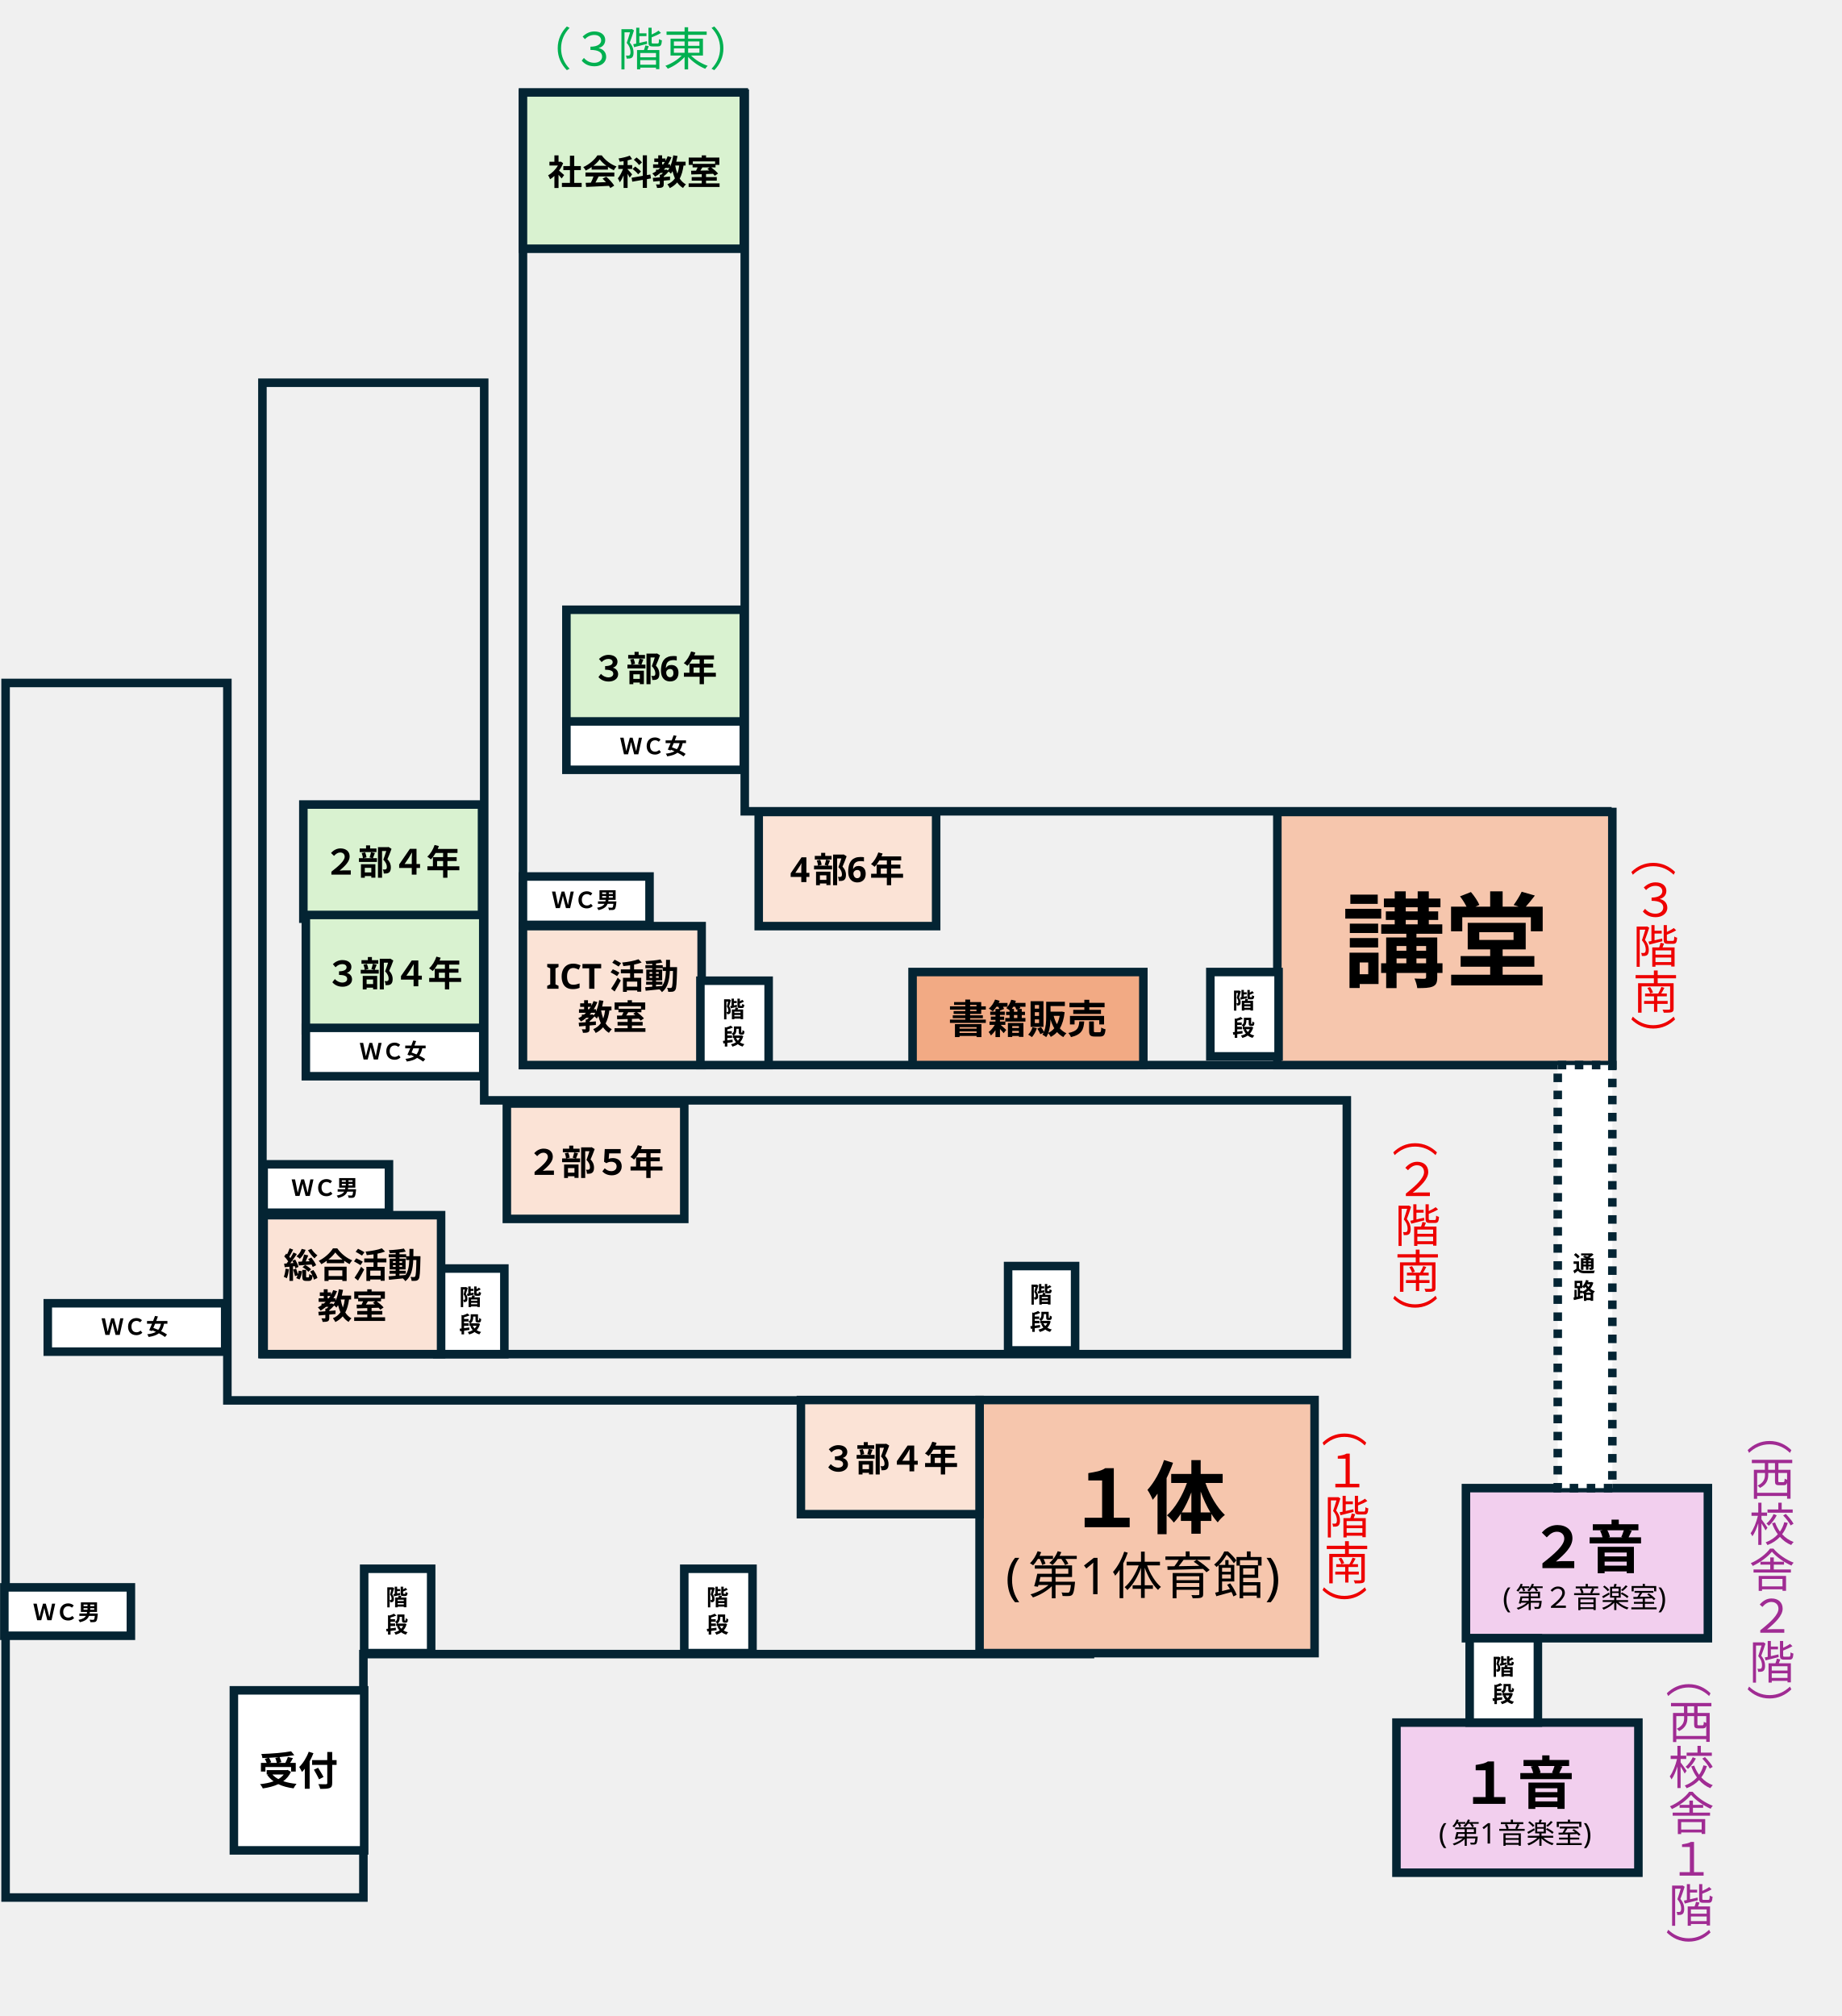
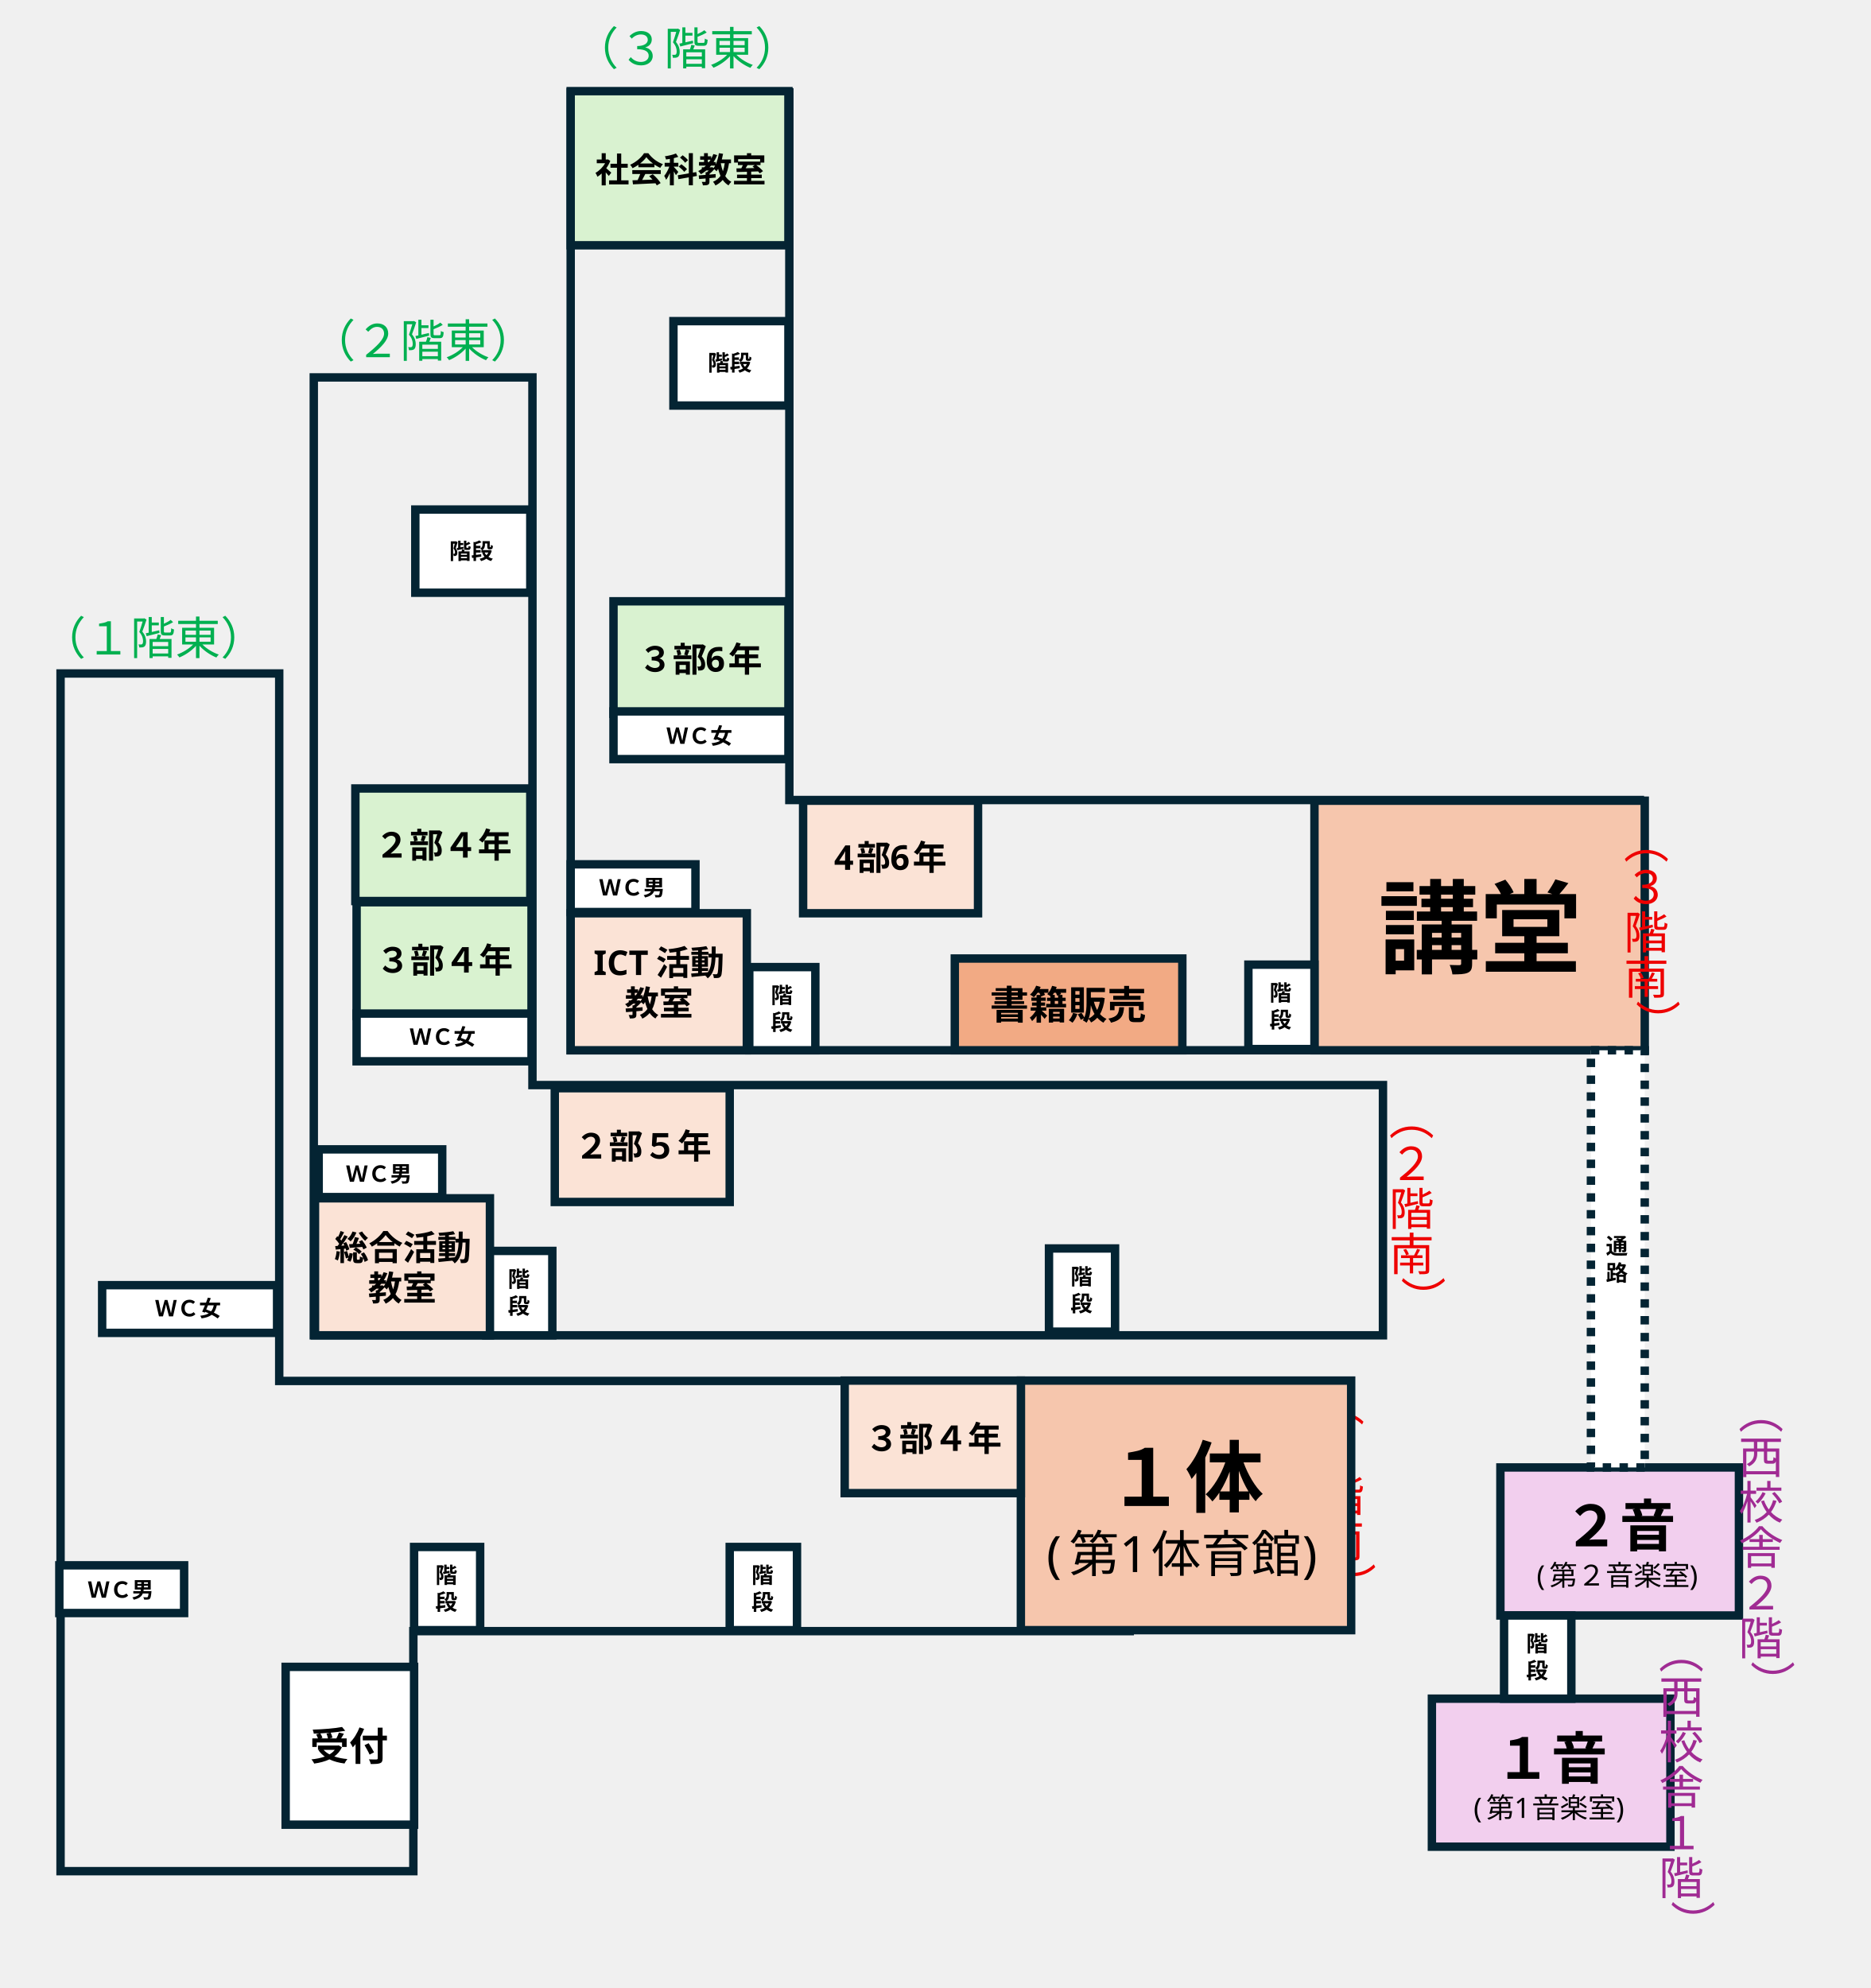
- <svg xmlns="http://www.w3.org/2000/svg" width="1484" height="1625" viewBox="0 0 1484 1625" xml:space="preserve" overflow="hidden">
-   <g transform="translate(-2295 -173)">
+ <svg xmlns="http://www.w3.org/2000/svg" width="1529" height="1625" viewBox="0 0 1529 1625" xml:space="preserve" overflow="hidden">
+   <g transform="translate(-2250 -173)">
    <path d="M2716.5 248.5 2895.25 248.5 2895.25 826.941 3590.5 826.941 3590.5 1031.5 2716.5 1031.5 2716.5 826.941 2716.5 826.941Z" stroke="#042433" stroke-width="6.875" stroke-miterlimit="8" fill="none" fill-rule="evenodd" />
    <rect x="3324.5" y="827.5" width="270" height="204" stroke="#042433" stroke-width="6.875" stroke-miterlimit="8" fill="#F6C6AD" />
    <text font-family="Meiryo UI,Meiryo UI_MSFontService,sans-serif" font-weight="700" font-size="83" transform="matrix(1 0 0 1 3376.77 962)">講堂</text>
    <rect x="2906.5" y="827.5" width="143" height="92" stroke="#042433" stroke-width="6.875" stroke-miterlimit="8" fill="#FBE3D6" />
    <text font-family="Meiryo UI,Meiryo UI_MSFontService,sans-serif" font-weight="700" font-size="28" transform="matrix(1 0 0 1 2931.8 884)">4</text>
    <text font-family="Meiryo UI,Meiryo UI_MSFontService,sans-serif" font-weight="700" font-size="28" transform="matrix(1 0 0 1 2950.14 884)">部</text>
    <text font-family="Meiryo UI,Meiryo UI_MSFontService,sans-serif" font-weight="700" font-size="28" transform="matrix(1 0 0 1 2977.64 884)">6</text>
    <text font-family="Meiryo UI,Meiryo UI_MSFontService,sans-serif" font-weight="700" font-size="28" transform="matrix(1 0 0 1 2995.97 884)">年</text>
    <rect x="3030.5" y="956.5" width="186" height="75" stroke="#042433" stroke-width="6.875" stroke-miterlimit="8" fill="#F2AA84" />
    <text font-family="Meiryo UI,Meiryo UI_MSFontService,sans-serif" font-weight="700" font-size="32" transform="matrix(1 0 0 1 3059.09 1006)">書籍販売</text>
    <rect x="2716.5" y="919.5" width="144" height="112" stroke="#042433" stroke-width="6.875" stroke-miterlimit="8" fill="#FBE3D6" />
    <text font-family="Meiryo UI,Meiryo UI_MSFontService,sans-serif" font-weight="700" font-size="28" transform="matrix(1 0 0 1 2735.15 970)">ICT</text>
    <text font-family="Meiryo UI,Meiryo UI_MSFontService,sans-serif" font-weight="700" font-size="28" transform="matrix(1 0 0 1 2786.14 970)">活動</text>
    <text font-family="Meiryo UI,Meiryo UI_MSFontService,sans-serif" font-weight="700" font-size="28" transform="matrix(1 0 0 1 2760.66 1003)">教室</text>
-     <text fill="#EE0000" font-family="Meiryo UI,Meiryo UI_MSFontService,sans-serif" font-weight="400" font-size="37" writing-mode="tb-rl" transform="matrix(1 2.95822e-25 -2.95822e-25 1 3613.8 840)" x="15.727" y="2.782">（３階南）</text>
+     <text fill="#EE0000" font-family="Meiryo UI,Meiryo UI_MSFontService,sans-serif" font-weight="400" font-size="37" transform="matrix(1 2.95822e-25 -2.95822e-25 1 3613.8 840)" text-anchor="middle">
+       <tspan x="15.727" y="34.60">︵</tspan>
+       <tspan x="15.727" y="71.60">３</tspan>
+       <tspan x="15.727" y="108.60">階</tspan>
+       <tspan x="15.727" y="145.60">南</tspan>
+       <tspan x="15.727" y="182.60">︶</tspan>
+     </text>
    <text fill="#00B050" font-family="Meiryo UI,Meiryo UI_MSFontService,sans-serif" font-weight="400" font-size="37" transform="matrix(1 0 0 1 2718.78 226)">（３階東）</text>
-     <text fill="#EE0000" font-family="Meiryo UI,Meiryo UI_MSFontService,sans-serif" font-weight="400" font-size="37" writing-mode="tb-rl" transform="matrix(1 2.95822e-25 -2.95822e-25 1 3364.89 1300)" x="15.727" y="2.782">（１階南）</text>
-     <rect x="3270.5" y="956.5" width="55" height="68" stroke="#042433" stroke-width="6.875" stroke-miterlimit="8" fill="#FFFFFF" />
-     <text font-family="Meiryo UI,Meiryo UI_MSFontService,sans-serif" font-weight="700" font-size="18" transform="matrix(1 0 0 1 3288.26 986)">階</text>
-     <text font-family="Meiryo UI,Meiryo UI_MSFontService,sans-serif" font-weight="700" font-size="18" transform="matrix(1 0 0 1 3288.26 1008)">段</text>
-     <rect x="2859.5" y="963.5" width="55" height="68" stroke="#042433" stroke-width="6.875" stroke-miterlimit="8" fill="#FFFFFF" />
-     <text font-family="Meiryo UI,Meiryo UI_MSFontService,sans-serif" font-weight="700" font-size="18" transform="matrix(1 0 0 1 2877.28 993)">階</text>
-     <text font-family="Meiryo UI,Meiryo UI_MSFontService,sans-serif" font-weight="700" font-size="18" transform="matrix(1 0 0 1 2877.28 1015)">段</text>
+     <text fill="#EE0000" font-family="Meiryo UI,Meiryo UI_MSFontService,sans-serif" font-weight="400" font-size="37" transform="matrix(1 2.95822e-25 -2.95822e-25 1 3364.89 1300)" text-anchor="middle">
+       <tspan x="15.727" y="34.60">︵</tspan>
+       <tspan x="15.727" y="71.60">１</tspan>
+       <tspan x="15.727" y="108.60">階</tspan>
+       <tspan x="15.727" y="145.60">南</tspan>
+       <tspan x="15.727" y="182.60">︶</tspan>
+     </text>
+     <rect x="3270.5" y="961.5" width="54" height="69" stroke="#042433" stroke-width="6.875" stroke-miterlimit="8" fill="#FFFFFF" />
+     <text font-family="Meiryo UI,Meiryo UI_MSFontService,sans-serif" font-weight="700" font-size="18" transform="matrix(1 0 0 1 3287.72 991)">階</text>
+     <text font-family="Meiryo UI,Meiryo UI_MSFontService,sans-serif" font-weight="700" font-size="18" transform="matrix(1 0 0 1 3287.72 1013)">段</text>
+     <rect x="2862.5" y="963.5" width="54" height="68" stroke="#042433" stroke-width="6.875" stroke-miterlimit="8" fill="#FFFFFF" />
+     <text font-family="Meiryo UI,Meiryo UI_MSFontService,sans-serif" font-weight="700" font-size="18" transform="matrix(1 0 0 1 2880.08 993)">階</text>
+     <text font-family="Meiryo UI,Meiryo UI_MSFontService,sans-serif" font-weight="700" font-size="18" transform="matrix(1 0 0 1 2880.08 1015)">段</text>
    <rect x="2846.5" y="1437.5" width="55" height="68" stroke="#042433" stroke-width="6.875" stroke-miterlimit="8" fill="#FFFFFF" />
    <text font-family="Meiryo UI,Meiryo UI_MSFontService,sans-serif" font-weight="700" font-size="18" transform="matrix(1 0 0 1 2864.29 1467)">階</text>
    <text font-family="Meiryo UI,Meiryo UI_MSFontService,sans-serif" font-weight="700" font-size="18" transform="matrix(1 0 0 1 2864.29 1489)">段</text>
    <rect x="2588.5" y="1437.5" width="54" height="68" stroke="#042433" stroke-width="6.875" stroke-miterlimit="8" fill="#FFFFFF" />
    <text font-family="Meiryo UI,Meiryo UI_MSFontService,sans-serif" font-weight="700" font-size="18" transform="matrix(1 0 0 1 2605.83 1467)">階</text>
    <text font-family="Meiryo UI,Meiryo UI_MSFontService,sans-serif" font-weight="700" font-size="18" transform="matrix(1 0 0 1 2605.83 1489)">段</text>
    <path d="M2299.5 723.5 2478.25 723.5 2478.25 1301.79 3173.5 1301.79 3173.5 1506.3 2587.89 1506.3 2587.89 1702.5 2299.5 1702.5 2299.5 1506.3 2299.5 1506.01 2299.5 1301.79Z" stroke="#042433" stroke-width="6.875" stroke-miterlimit="8" fill="none" fill-rule="evenodd" />
    <rect x="2483.5" y="1535.5" width="105" height="129" stroke="#042433" stroke-width="6.875" stroke-miterlimit="8" fill="#FFFFFF" />
    <text font-family="Meiryo UI,Meiryo UI_MSFontService,sans-serif" font-weight="700" font-size="32" transform="matrix(1 0 0 1 2503.32 1612)">受付</text>
-     <rect x="2539.5" y="821.5" width="144" height="92" stroke="#042433" stroke-width="6.875" stroke-miterlimit="8" fill="#D9F2D0" />
-     <text font-family="Meiryo UI,Meiryo UI_MSFontService,sans-serif" font-weight="700" font-size="28" transform="matrix(1 0 0 1 2555.84 878)">２</text>
-     <text font-family="Meiryo UI,Meiryo UI_MSFontService,sans-serif" font-weight="700" font-size="28" transform="matrix(1 0 0 1 2583.34 878)">部</text>
-     <text font-family="Meiryo UI,Meiryo UI_MSFontService,sans-serif" font-weight="700" font-size="28" transform="matrix(1 0 0 1 2610.84 878)">４</text>
-     <text font-family="Meiryo UI,Meiryo UI_MSFontService,sans-serif" font-weight="700" font-size="28" transform="matrix(1 0 0 1 2638.34 878)">年</text>
+     <rect x="2540.5" y="817.5" width="143" height="92" stroke="#042433" stroke-width="6.875" stroke-miterlimit="8" fill="#D9F2D0" />
+     <text font-family="Meiryo UI,Meiryo UI_MSFontService,sans-serif" font-weight="700" font-size="28" transform="matrix(1 0 0 1 2556.42 874)">２部４年</text>
    <rect x="2541.5" y="910.5" width="143" height="93" stroke="#042433" stroke-width="6.875" stroke-miterlimit="8" fill="#D9F2D0" />
-     <text font-family="Meiryo UI,Meiryo UI_MSFontService,sans-serif" font-weight="700" font-size="28" transform="matrix(1 0 0 1 2557.29 968)">３</text>
-     <text font-family="Meiryo UI,Meiryo UI_MSFontService,sans-serif" font-weight="700" font-size="28" transform="matrix(1 0 0 1 2584.79 968)">部</text>
-     <text font-family="Meiryo UI,Meiryo UI_MSFontService,sans-serif" font-weight="700" font-size="28" transform="matrix(1 0 0 1 2612.29 968)">４</text>
-     <text font-family="Meiryo UI,Meiryo UI_MSFontService,sans-serif" font-weight="700" font-size="28" transform="matrix(1 0 0 1 2639.79 968)">年</text>
+     <text font-family="Meiryo UI,Meiryo UI_MSFontService,sans-serif" font-weight="700" font-size="28" transform="matrix(1 0 0 1 2557.29 968)">３部４年</text>
    <rect x="2751.5" y="664.5" width="143" height="92" stroke="#042433" stroke-width="6.875" stroke-miterlimit="8" fill="#D9F2D0" />
    <text font-family="Meiryo UI,Meiryo UI_MSFontService,sans-serif" font-weight="700" font-size="28" transform="matrix(1 0 0 1 2771.75 722)">３部</text>
    <text font-family="Meiryo UI,Meiryo UI_MSFontService,sans-serif" font-weight="700" font-size="28" transform="matrix(1 0 0 1 2826.75 722)">6</text>
    <text font-family="Meiryo UI,Meiryo UI_MSFontService,sans-serif" font-weight="700" font-size="28" transform="matrix(1 0 0 1 2845.08 722)">年</text>
    <rect x="2716.5" y="247.5" width="178" height="126" stroke="#042433" stroke-width="6.875" stroke-miterlimit="8" fill="#D9F2D0" />
    <text font-family="Meiryo UI,Meiryo UI_MSFontService,sans-serif" font-weight="700" font-size="28" transform="matrix(1 0 0 1 2736.4 322)">社会科教室</text>
    <rect x="3420.5" y="1561.5" width="195" height="121" stroke="#042433" stroke-width="6.875" stroke-miterlimit="8" fill="#F2CFEE" />
    <text font-family="Meiryo UI,Meiryo UI_MSFontService,sans-serif" font-weight="700" font-size="46" transform="matrix(1 0 0 1 3472.03 1627)">１音</text>
    <text font-family="Meiryo UI,Meiryo UI_MSFontService,sans-serif" font-weight="400" font-size="23" transform="matrix(1 0 0 1 3454.54 1659)">(</text>
    <text font-family="Meiryo UI,Meiryo UI_MSFontService,sans-serif" font-weight="400" font-size="23" transform="matrix(1 0 0 1 3464.85 1659)">第</text>
    <text font-family="Meiryo UI,Meiryo UI_MSFontService,sans-serif" font-weight="400" font-size="23" transform="matrix(1 0 0 1 3487.77 1659)">1</text>
    <text font-family="Meiryo UI,Meiryo UI_MSFontService,sans-serif" font-weight="400" font-size="23" transform="matrix(1 0 0 1 3502.09 1659)">音楽室</text>
    <text font-family="Meiryo UI,Meiryo UI_MSFontService,sans-serif" font-weight="400" font-size="23" transform="matrix(1 0 0 1 3570.84 1659)">)</text>
    <rect x="3476.5" y="1372.5" width="195" height="121" stroke="#042433" stroke-width="6.875" stroke-miterlimit="8" fill="#F2CFEE" />
    <text font-family="Meiryo UI,Meiryo UI_MSFontService,sans-serif" font-weight="700" font-size="46" transform="matrix(1 0 0 1 3527.89 1437)">２音</text>
    <text font-family="Meiryo UI,Meiryo UI_MSFontService,sans-serif" font-weight="400" font-size="23" transform="matrix(1 0 0 1 3506.12 1469)">(</text>
    <text font-family="Meiryo UI,Meiryo UI_MSFontService,sans-serif" font-weight="400" font-size="23" transform="matrix(1 0 0 1 3516.43 1469)">第２音楽室</text>
    <text font-family="Meiryo UI,Meiryo UI_MSFontService,sans-serif" font-weight="400" font-size="23" transform="matrix(1 0 0 1 3631.02 1469)">)</text>
    <rect x="3479.5" y="1493.5" width="55" height="68" stroke="#042433" stroke-width="6.875" stroke-miterlimit="8" fill="#FFFFFF" />
    <text font-family="Meiryo UI,Meiryo UI_MSFontService,sans-serif" font-weight="700" font-size="18" transform="matrix(1 0 0 1 3497.53 1523)">階</text>
    <text font-family="Meiryo UI,Meiryo UI_MSFontService,sans-serif" font-weight="700" font-size="18" transform="matrix(1 0 0 1 3497.53 1545)">段</text>
-     <text fill="#A02B93" font-family="Meiryo UI,Meiryo UI_MSFontService,sans-serif" font-weight="400" font-size="37" writing-mode="tb-rl" transform="matrix(1 2.95822e-25 -2.95822e-25 1 3707.52 1306)" x="15.727" y="2.782">（西校舎２階）</text>
-     <text fill="#A02B93" font-family="Meiryo UI,Meiryo UI_MSFontService,sans-serif" font-weight="400" font-size="37" writing-mode="tb-rl" transform="matrix(1 2.95822e-25 -2.95822e-25 1 3642.36 1502)" x="15.727" y="2.782">（西校舎１階）</text>
+     <text fill="#A02B93" font-family="Meiryo UI,Meiryo UI_MSFontService,sans-serif" font-weight="400" font-size="37" transform="matrix(1 2.95822e-25 -2.95822e-25 1 3707.52 1306)" text-anchor="middle">
+       <tspan x="15.727" y="34.60">︵</tspan>
+       <tspan x="15.727" y="71.60">西</tspan>
+       <tspan x="15.727" y="108.60">校</tspan>
+       <tspan x="15.727" y="145.60">舎</tspan>
+       <tspan x="15.727" y="182.60">２</tspan>
+       <tspan x="15.727" y="219.60">階</tspan>
+       <tspan x="15.727" y="256.60">︶</tspan>
+     </text>
+     <text fill="#A02B93" font-family="Meiryo UI,Meiryo UI_MSFontService,sans-serif" font-weight="400" font-size="37" transform="matrix(1 2.95822e-25 -2.95822e-25 1 3642.36 1502)" text-anchor="middle">
+       <tspan x="15.727" y="34.60">︵</tspan>
+       <tspan x="15.727" y="71.60">西</tspan>
+       <tspan x="15.727" y="108.60">校</tspan>
+       <tspan x="15.727" y="145.60">舎</tspan>
+       <tspan x="15.727" y="182.60">１</tspan>
+       <tspan x="15.727" y="219.60">階</tspan>
+       <tspan x="15.727" y="256.60">︶</tspan>
+     </text>
    <rect x="3550.5" y="1031.5" width="44" height="341" stroke="#042433" stroke-width="6.875" stroke-miterlimit="8" stroke-dasharray="6.875 6.875" fill="#FFFFFF" />
    <text font-family="Meiryo UI,Meiryo UI_MSFontService,sans-serif" font-weight="700" font-size="18" transform="matrix(1 0 0 1 3562.69 1198)">通</text>
    <text font-family="Meiryo UI,Meiryo UI_MSFontService,sans-serif" font-weight="700" font-size="18" transform="matrix(1 0 0 1 3562.69 1220)">路</text>
    <rect x="2751.5" y="754.5" width="143" height="39" stroke="#042433" stroke-width="6.875" stroke-miterlimit="8" fill="#FFFFFF" />
    <text font-family="Meiryo UI,Meiryo UI_MSFontService,sans-serif" font-weight="700" font-size="18" transform="matrix(1 0 0 1 2794.66 781)">ＷＣ女</text>
    <rect x="2716.5" y="879.5" width="102" height="39" stroke="#042433" stroke-width="6.875" stroke-miterlimit="8" fill="#FFFFFF" />
    <text font-family="Meiryo UI,Meiryo UI_MSFontService,sans-serif" font-weight="700" font-size="18" transform="matrix(1 0 0 1 2739.68 905)">ＷＣ男</text>
    <rect x="2333.5" y="1223.5" width="143" height="39" stroke="#042433" stroke-width="6.875" stroke-miterlimit="8" fill="#FFFFFF" />
    <text font-family="Meiryo UI,Meiryo UI_MSFontService,sans-serif" font-weight="700" font-size="18" transform="matrix(1 0 0 1 2376.68 1249)">ＷＣ女</text>
    <rect x="2298.5" y="1452.5" width="102" height="39" stroke="#042433" stroke-width="6.875" stroke-miterlimit="8" fill="#FFFFFF" />
    <text font-family="Meiryo UI,Meiryo UI_MSFontService,sans-serif" font-weight="700" font-size="18" transform="matrix(1 0 0 1 2321.7 1479)">ＷＣ男</text>
    <rect x="3084.5" y="1301.5" width="270" height="204" stroke="#042433" stroke-width="6.875" stroke-miterlimit="8" fill="#F6C6AD" />
    <text font-family="Meiryo UI,Meiryo UI_MSFontService,sans-serif" font-weight="700" font-size="64" transform="matrix(1 0 0 1 3154.99 1404)">１体</text>
    <text font-family="Meiryo UI,Meiryo UI_MSFontService,sans-serif" font-weight="400" font-size="41" transform="matrix(1 0 0 1 3105.42 1458)">(</text>
    <text font-family="Meiryo UI,Meiryo UI_MSFontService,sans-serif" font-weight="400" font-size="41" transform="matrix(1 0 0 1 3123.76 1458)">第</text>
    <text font-family="Meiryo UI,Meiryo UI_MSFontService,sans-serif" font-weight="400" font-size="41" transform="matrix(1 0 0 1 3165.01 1458)">1</text>
    <text font-family="Meiryo UI,Meiryo UI_MSFontService,sans-serif" font-weight="400" font-size="41" transform="matrix(1 0 0 1 3190.79 1458)">体育館</text>
    <text font-family="Meiryo UI,Meiryo UI_MSFontService,sans-serif" font-weight="400" font-size="41" transform="matrix(1 0 0 1 3314.54 1458)">)</text>
    <rect x="2940.5" y="1301.5" width="144" height="92" stroke="#042433" stroke-width="6.875" stroke-miterlimit="8" fill="#FBE3D6" />
-     <text font-family="Meiryo UI,Meiryo UI_MSFontService,sans-serif" font-weight="700" font-size="28" transform="matrix(1 0 0 1 2956.97 1359)">３</text>
-     <text font-family="Meiryo UI,Meiryo UI_MSFontService,sans-serif" font-weight="700" font-size="28" transform="matrix(1 0 0 1 2984.47 1359)">部</text>
-     <text font-family="Meiryo UI,Meiryo UI_MSFontService,sans-serif" font-weight="700" font-size="28" transform="matrix(1 0 0 1 3011.97 1359)">４</text>
-     <text font-family="Meiryo UI,Meiryo UI_MSFontService,sans-serif" font-weight="700" font-size="28" transform="matrix(1 0 0 1 3039.47 1359)">年</text>
+     <text font-family="Meiryo UI,Meiryo UI_MSFontService,sans-serif" font-weight="700" font-size="28" transform="matrix(1 0 0 1 2956.97 1359)">３部４年</text>
    <rect x="2703.5" y="1062.5" width="143" height="93" stroke="#042433" stroke-width="6.875" stroke-miterlimit="8" fill="#FBE3D6" />
-     <text font-family="Meiryo UI,Meiryo UI_MSFontService,sans-serif" font-weight="700" font-size="28" transform="matrix(1 0 0 1 2719.58 1120)">２</text>
-     <text font-family="Meiryo UI,Meiryo UI_MSFontService,sans-serif" font-weight="700" font-size="28" transform="matrix(1 0 0 1 2747.08 1120)">部</text>
-     <text font-family="Meiryo UI,Meiryo UI_MSFontService,sans-serif" font-weight="700" font-size="28" transform="matrix(1 0 0 1 2774.58 1120)">５</text>
-     <text font-family="Meiryo UI,Meiryo UI_MSFontService,sans-serif" font-weight="700" font-size="28" transform="matrix(1 0 0 1 2802.08 1120)">年</text>
+     <text font-family="Meiryo UI,Meiryo UI_MSFontService,sans-serif" font-weight="700" font-size="28" transform="matrix(1 0 0 1 2719.58 1120)">２部５年</text>
    <path d="M2506.5 481.5 2685.25 481.5 2685.25 1059.94 3380.5 1059.94 3380.5 1264.5 2506.5 1264.5 2506.5 1059.94 2506.5 1059.94Z" stroke="#042433" stroke-width="6.875" stroke-miterlimit="8" fill="none" fill-rule="evenodd" />
-     <text fill="#EE0000" font-family="Meiryo UI,Meiryo UI_MSFontService,sans-serif" font-weight="400" font-size="37" writing-mode="tb-rl" transform="matrix(1 2.95822e-25 -2.95822e-25 1 3421.88 1066)" x="15.727" y="2.782">（</text>
-     <text fill="#EE0000" font-family="Meiryo UI,Meiryo UI_MSFontService,sans-serif" font-weight="400" font-size="37" writing-mode="tb-rl" transform="matrix(1 2.95822e-25 -2.95822e-25 1 3421.88 1102)" x="15.727" y="2.782">２</text>
-     <text fill="#EE0000" font-family="Meiryo UI,Meiryo UI_MSFontService,sans-serif" font-weight="400" font-size="37" writing-mode="tb-rl" transform="matrix(1 2.95822e-25 -2.95822e-25 1 3421.88 1139)" x="15.727" y="2.782">階</text>
-     <text fill="#EE0000" font-family="Meiryo UI,Meiryo UI_MSFontService,sans-serif" font-weight="400" font-size="37" writing-mode="tb-rl" transform="matrix(1 2.95822e-25 -2.95822e-25 1 3421.88 1176)" x="15.727" y="2.782">南）</text>
+     <text fill="#EE0000" font-family="Meiryo UI,Meiryo UI_MSFontService,sans-serif" font-weight="400" font-size="37" transform="matrix(1 2.95822e-25 -2.95822e-25 1 3421.88 1066)" text-anchor="middle">
+       <tspan x="15.727" y="34.60">︵</tspan>
+       <tspan x="15.727" y="71.60">２</tspan>
+       <tspan x="15.727" y="108.60">階</tspan>
+       <tspan x="15.727" y="145.60">南</tspan>
+       <tspan x="15.727" y="182.60">︶</tspan>
+     </text>
    <rect x="3107.5" y="1193.5" width="54" height="68" stroke="#042433" stroke-width="6.875" stroke-miterlimit="8" fill="#FFFFFF" />
    <text font-family="Meiryo UI,Meiryo UI_MSFontService,sans-serif" font-weight="700" font-size="18" transform="matrix(1 0 0 1 3125.05 1223)">階</text>
    <text font-family="Meiryo UI,Meiryo UI_MSFontService,sans-serif" font-weight="700" font-size="18" transform="matrix(1 0 0 1 3125.05 1245)">段</text>
    <rect x="2647.5" y="1195.5" width="54" height="69" stroke="#042433" stroke-width="6.875" stroke-miterlimit="8" fill="#FFFFFF" />
    <text font-family="Meiryo UI,Meiryo UI_MSFontService,sans-serif" font-weight="700" font-size="18" transform="matrix(1 0 0 1 2665.09 1225)">階</text>
    <text font-family="Meiryo UI,Meiryo UI_MSFontService,sans-serif" font-weight="700" font-size="18" transform="matrix(1 0 0 1 2665.09 1247)">段</text>
    <rect x="2541.5" y="1001.5" width="143" height="39" stroke="#042433" stroke-width="6.875" stroke-miterlimit="8" fill="#FFFFFF" />
    <text font-family="Meiryo UI,Meiryo UI_MSFontService,sans-serif" font-weight="700" font-size="18" transform="matrix(1 0 0 1 2584.79 1027)">ＷＣ女</text>
-     <rect x="2507.5" y="1111.5" width="101" height="39" stroke="#042433" stroke-width="6.875" stroke-miterlimit="8" fill="#FFFFFF" />
-     <text font-family="Meiryo UI,Meiryo UI_MSFontService,sans-serif" font-weight="700" font-size="18" transform="matrix(1 0 0 1 2529.87 1137)">ＷＣ男</text>
+     <rect x="2510.5" y="1112.5" width="101" height="39" stroke="#042433" stroke-width="6.875" stroke-miterlimit="8" fill="#FFFFFF" />
+     <text font-family="Meiryo UI,Meiryo UI_MSFontService,sans-serif" font-weight="700" font-size="18" transform="matrix(1 0 0 1 2532.76 1139)">ＷＣ男</text>
    <rect x="2507.5" y="1152.5" width="143" height="112" stroke="#042433" stroke-width="6.875" stroke-miterlimit="8" fill="#FBE3D6" />
    <text font-family="Meiryo UI,Meiryo UI_MSFontService,sans-serif" font-weight="700" font-size="28" transform="matrix(1 0 0 1 2523.33 1203)">総合活動</text>
    <text font-family="Meiryo UI,Meiryo UI_MSFontService,sans-serif" font-weight="700" font-size="28" transform="matrix(1 0 0 1 2550.83 1236)">教室</text>
+     <text fill="#00B050" font-family="Meiryo UI,Meiryo UI_MSFontService,sans-serif" font-weight="400" font-size="37" transform="matrix(1 0 0 1 2503.66 465)">（</text>
+     <text fill="#00B050" font-family="Meiryo UI,Meiryo UI_MSFontService,sans-serif" font-weight="400" font-size="37" transform="matrix(1 0 0 1 2540.33 465)">２</text>
+     <text fill="#00B050" font-family="Meiryo UI,Meiryo UI_MSFontService,sans-serif" font-weight="400" font-size="37" transform="matrix(1 0 0 1 2577 465)">階</text>
+     <text fill="#00B050" font-family="Meiryo UI,Meiryo UI_MSFontService,sans-serif" font-weight="400" font-size="37" transform="matrix(1 0 0 1 2613.66 465)">東）</text>
+     <text fill="#00B050" font-family="Meiryo UI,Meiryo UI_MSFontService,sans-serif" font-weight="400" font-size="37" transform="matrix(1 0 0 1 2283.23 708)">（</text>
+     <text fill="#00B050" font-family="Meiryo UI,Meiryo UI_MSFontService,sans-serif" font-weight="400" font-size="37" transform="matrix(1 0 0 1 2319.9 708)">１</text>
+     <text fill="#00B050" font-family="Meiryo UI,Meiryo UI_MSFontService,sans-serif" font-weight="400" font-size="37" transform="matrix(1 0 0 1 2356.56 708)">階</text>
+     <text fill="#00B050" font-family="Meiryo UI,Meiryo UI_MSFontService,sans-serif" font-weight="400" font-size="37" transform="matrix(1 0 0 1 2393.23 708)">東）</text>
+     <rect x="2800.5" y="435.5" width="94" height="69" stroke="#042433" stroke-width="6.875" stroke-miterlimit="8" fill="#FFFFFF" />
+     <text font-family="Meiryo UI,Meiryo UI_MSFontService,sans-serif" font-weight="700" font-size="18" transform="matrix(1 0 0 1 2828.51 476)">階段</text>
+     <rect x="2589.5" y="589.5" width="94" height="68" stroke="#042433" stroke-width="6.875" stroke-miterlimit="8" fill="#FFFFFF" />
+     <text font-family="Meiryo UI,Meiryo UI_MSFontService,sans-serif" font-weight="700" font-size="18" transform="matrix(1 0 0 1 2617.19 630)">階段</text>
  </g>
</svg>
